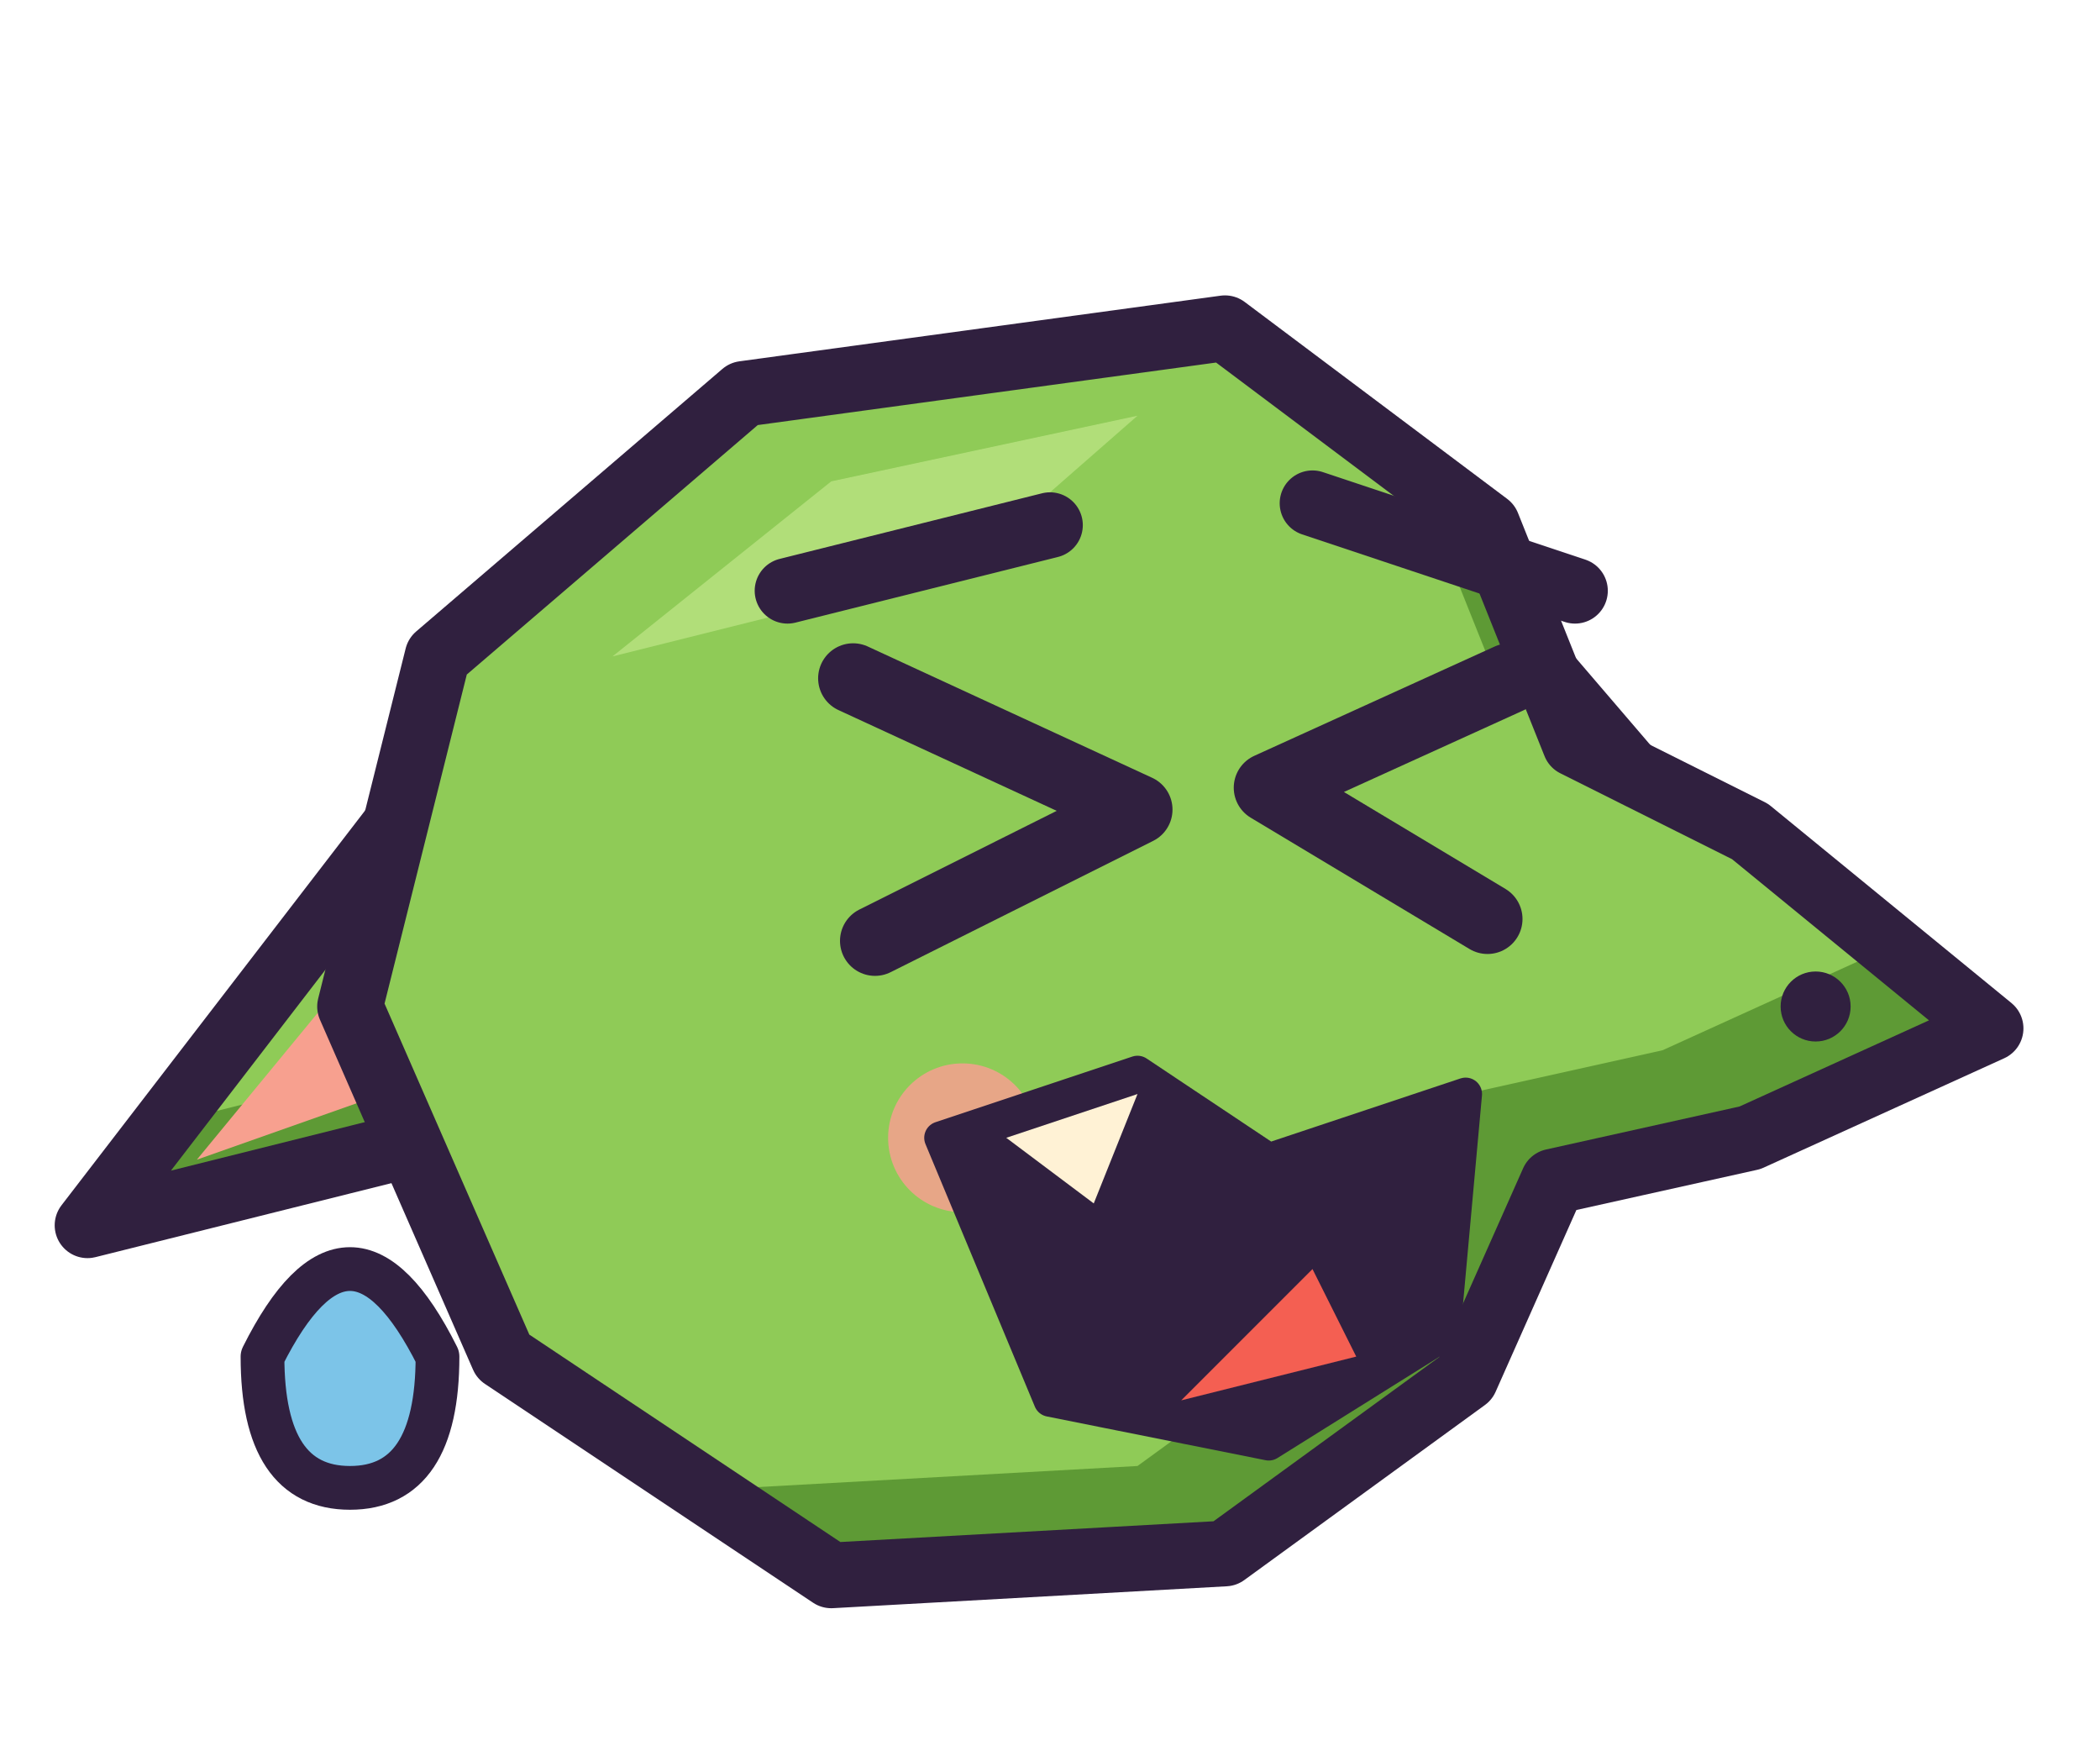
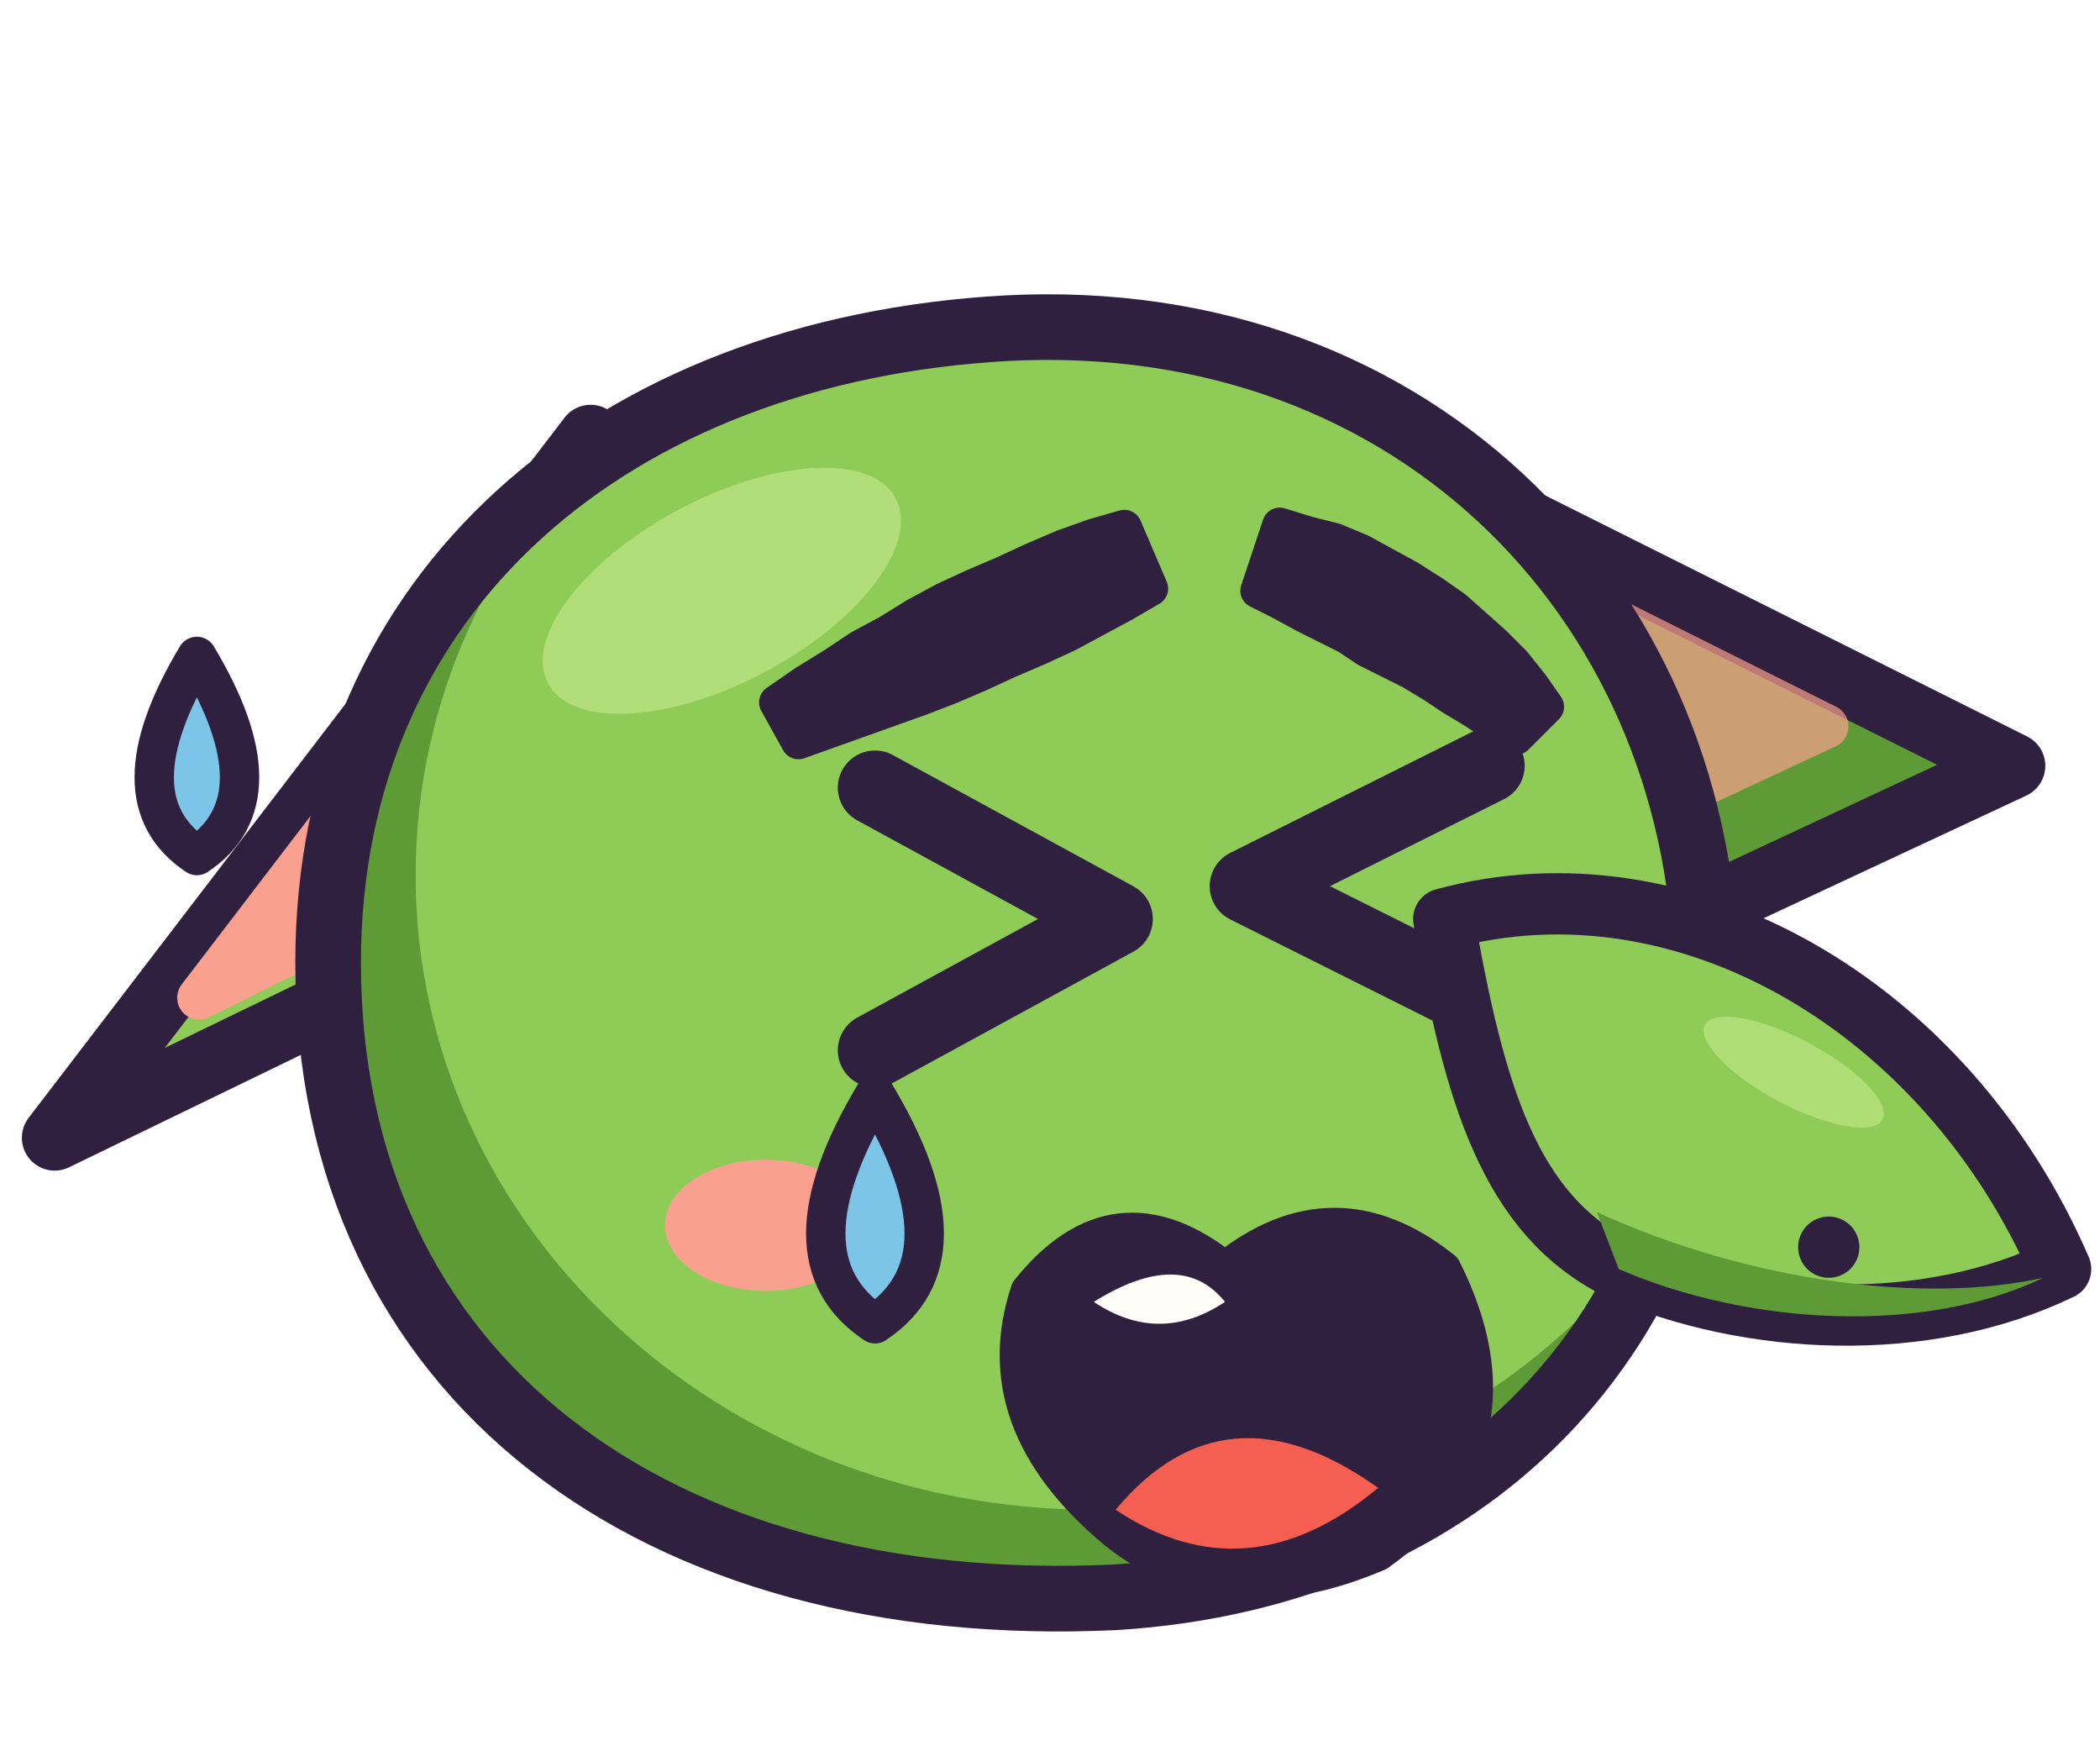
<svg xmlns="http://www.w3.org/2000/svg" width="96" height="80" viewBox="0 0 96 80">
-   <path d="M56 24L70 30L82 44Z" fill="#5E9A35" stroke="#30203F" stroke-width="3" stroke-linejoin="round" />
-   <g>
-     <clipPath id="c1">
-       <path d="M24 30L28 50L4 56Z" />
-     </clipPath>
-     <path d="M24 30L28 50L4 56Z" fill="#5E9A35" />
-     <g clip-path="url(#c1)">
-       <path transform="translate(-3 -3)" d="M24 30L28 50L4 56Z" fill="#8FCB57" />
-     </g>
-     <path d="M24 30L28 50L4 56Z" fill="none" stroke="#30203F" stroke-width="3" stroke-linejoin="round" />
+   <path d="M56 17L92 35L77 42Z" fill="#5E9A35" stroke="#30203F" stroke-width="3" stroke-linejoin="round" />
+   <g opacity=".7">
+     <path d="M65.5 24.2L83.5 33.2L76 36.7Z" fill="#F9A08F" stroke="#F9A08F" stroke-width="2" stroke-linejoin="round" />
  </g>
-   <path d="M23 36L26 47L9 53Z" fill="#F7A08F" />
-   <g>
-     <clipPath id="c2">
-       <path d="M20 30L34 18L56 15L68 24L72 34L80 38L91 47L80 52L71 54L67 63L56 71L38 72L23 62L16 46Z" />
-     </clipPath>
-     <path d="M20 30L34 18L56 15L68 24L72 34L80 38L91 47L80 52L71 54L67 63L56 71L38 72L23 62L16 46Z" fill="#5E9A35" />
-     <g clip-path="url(#c2)">
-       <path transform="translate(-4 -4)" d="M20 30L34 18L56 15L68 24L72 34L80 38L91 47L80 52L71 54L67 63L56 71L38 72L23 62L16 46Z" fill="#8FCB57" />
-     </g>
-     <path d="M20 30L34 18L56 15L68 24L72 34L80 38L91 47L80 52L71 54L67 63L56 71L38 72L23 62L16 46Z" fill="none" stroke="#30203F" stroke-width="3" stroke-linejoin="round" />
+   <path d="M27 20L2.5 52L19 44Z" fill="#8FCB57" stroke="#30203F" stroke-width="3" stroke-linejoin="round" />
+   <path d="M21.8 29L9.1 45.6L17.6 41.4Z" fill="#F9A08F" stroke="#F9A08F" stroke-width="2" stroke-linejoin="round" />
+   <clipPath id="c1">
+     <path d="M46 15C65 14 78 28 78 45C78 61 67 72 51 73C30 74 15 63 15 44C15 27 28 16 46 15Z" />
+   </clipPath>
+   <g clip-path="url(#c1)">
+     <rect x="0" y="0" width="96" height="80" fill="#5E9A35" />
+     <ellipse cx="50" cy="40" rx="31" ry="29" fill="#8FCB57" />
+     <ellipse cx="33" cy="27" rx="9" ry="4.2" fill="#B7E27F" opacity=".85" transform="rotate(-28 33 27)" />
+     <ellipse cx="35" cy="56" rx="4.6" ry="3" fill="#F9A08F" />
  </g>
-   <path d="M28 30L38 22L52 19L44 26Z" fill="#B7E27F" opacity=".85" />
-   <circle cx="83" cy="46" r="1.6" fill="#30203F" />
-   <circle cx="44" cy="52" r="3.4" fill="#F7A08F" opacity=".85" />
-   <path d="M39 31L52 37L40 43" fill="none" stroke="#30203F" stroke-width="3.2" stroke-linecap="round" stroke-linejoin="round" />
-   <path d="M69 31L58 36L68 42" fill="none" stroke="#30203F" stroke-width="3.2" stroke-linecap="round" stroke-linejoin="round" />
-   <path d="M36 27L48 24" fill="none" stroke="#30203F" stroke-width="3" stroke-linecap="round" stroke-linejoin="round" />
-   <path d="M60 23L72 27" fill="none" stroke="#30203F" stroke-width="3" stroke-linecap="round" stroke-linejoin="round" />
-   <path d="M43 52L52 49L58 53L67 50L66 61L58 66L48 64Z" fill="#30203F" stroke="#30203F" stroke-width="1.5" stroke-linejoin="round" />
-   <path d="M46 52L52 50L50 55Z" fill="#FFF2D5" />
-   <path d="M54 64L62 62L60 58Z" fill="#F45F52" />
-   <path d="M12 62 Q16 54 20 62 Q20 68 16 68 Q12 68 12 62Z" fill="#7CC4E8" stroke="#30203F" stroke-width="2" stroke-linejoin="round" />
+   <path d="M46 15C65 14 78 28 78 45C78 61 67 72 51 73C30 74 15 63 15 44C15 27 28 16 46 15Z" fill="none" stroke="#30203F" stroke-width="3" stroke-linecap="round" stroke-linejoin="round" />
+   <path d="M40 36L51 42L40 48" fill="none" stroke="#30203F" stroke-width="3.4" stroke-linecap="round" stroke-linejoin="round" />
+   <path d="M68 35L57 40.5L68 46" fill="none" stroke="#30203F" stroke-width="3.4" stroke-linecap="round" stroke-linejoin="round" />
+   <path d="M36.5 33.9L37.9 33.4L39.3 32.9L40.7 32.4L42.1 31.9L43.4 31.4L44.8 30.8L46.1 30.2L47.5 29.6L48.8 29L50.1 28.3L51.4 27.6L52.6 26.9L51.4 24.1L50 24.5L48.6 25L47.2 25.6L45.9 26.2L44.5 26.8L43.2 27.4L41.9 28.1L40.6 28.9L39.3 29.6L38.1 30.4L36.8 31.2L35.5 32.1Z" fill="#30203F" stroke="#30203F" stroke-width="1.6" stroke-linejoin="round" />
+   <path d="M57.5 27L58.5 27.5L59.6 28.1L60.6 28.6L61.6 29.1L62.5 29.7L63.5 30.2L64.5 30.7L65.5 31.3L66.4 31.9L67.4 32.5L68.3 33.1L69.3 33.7L70.7 32.3L70 31.3L69.2 30.3L68.3 29.4L67.4 28.6L66.5 27.8L65.5 27.1L64.4 26.4L63.3 25.8L62.2 25.2L61 24.7L59.8 24.4L58.5 24Z" fill="#30203F" stroke="#30203F" stroke-width="1.6" stroke-linejoin="round" />
+   <path d="M47 59Q51 54 56 58Q61 54 66 58Q70 66 63 71Q56 74 51 70Q45 65 47 59Z" fill="#30203F" stroke="#30203F" stroke-width="1.6" stroke-linejoin="round" />
+   <path d="M51 69Q56 63 63 68Q57 73 51 69Z" fill="#F45F52" />
+   <path d="M50 59.5Q54 57 56 59.5Q53 61.5 50 59.5Z" fill="#FFFDF7" />
+   <path d="M40 50Q44.5 57.5 40 60.5Q35.5 57.5 40 50Z" fill="#7CC4E8" stroke="#30203F" stroke-width="1.8" stroke-linejoin="round" />
+   <path d="M9 30Q12.9 36.5 9 39.1Q5.1 36.5 9 30Z" fill="#7CC4E8" stroke="#30203F" stroke-width="1.8" stroke-linejoin="round" />
+   <path d="M66 42C77 39 89 46 94.2 58C88 61 80 60.6 74 58C69 55.5 67.4 50 66 42Z" fill="#8FCB57" stroke="#30203F" stroke-width="2.8" stroke-linejoin="round" />
+   <path d="M74 58C80 60.6 88 61 93.4 58.4C88 59.6 80 58.6 73 55.4Z" fill="#5E9A35" />
+   <ellipse cx="82" cy="49" rx="4.6" ry="1.5" fill="#B7E27F" opacity=".8" transform="rotate(28 82 49)" />
+   <circle cx="83.6" cy="57" r="1.4" fill="#30203F" />
</svg>
